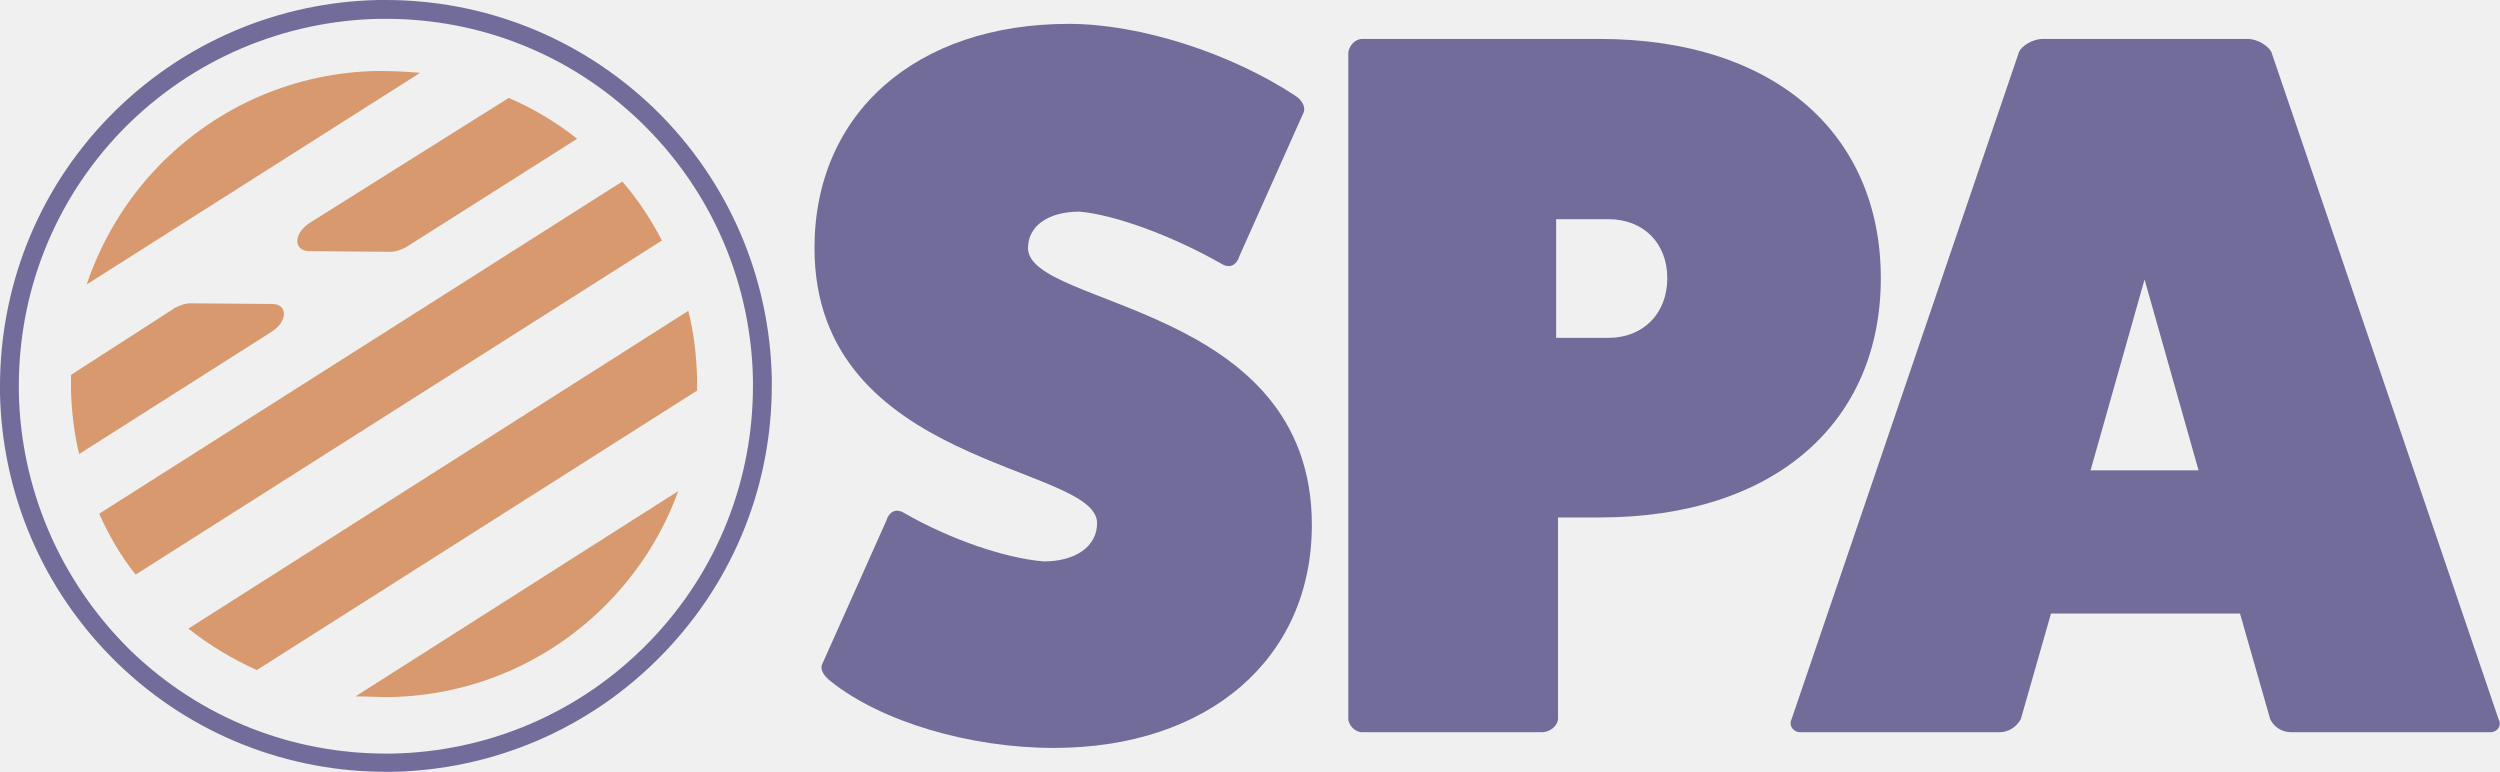
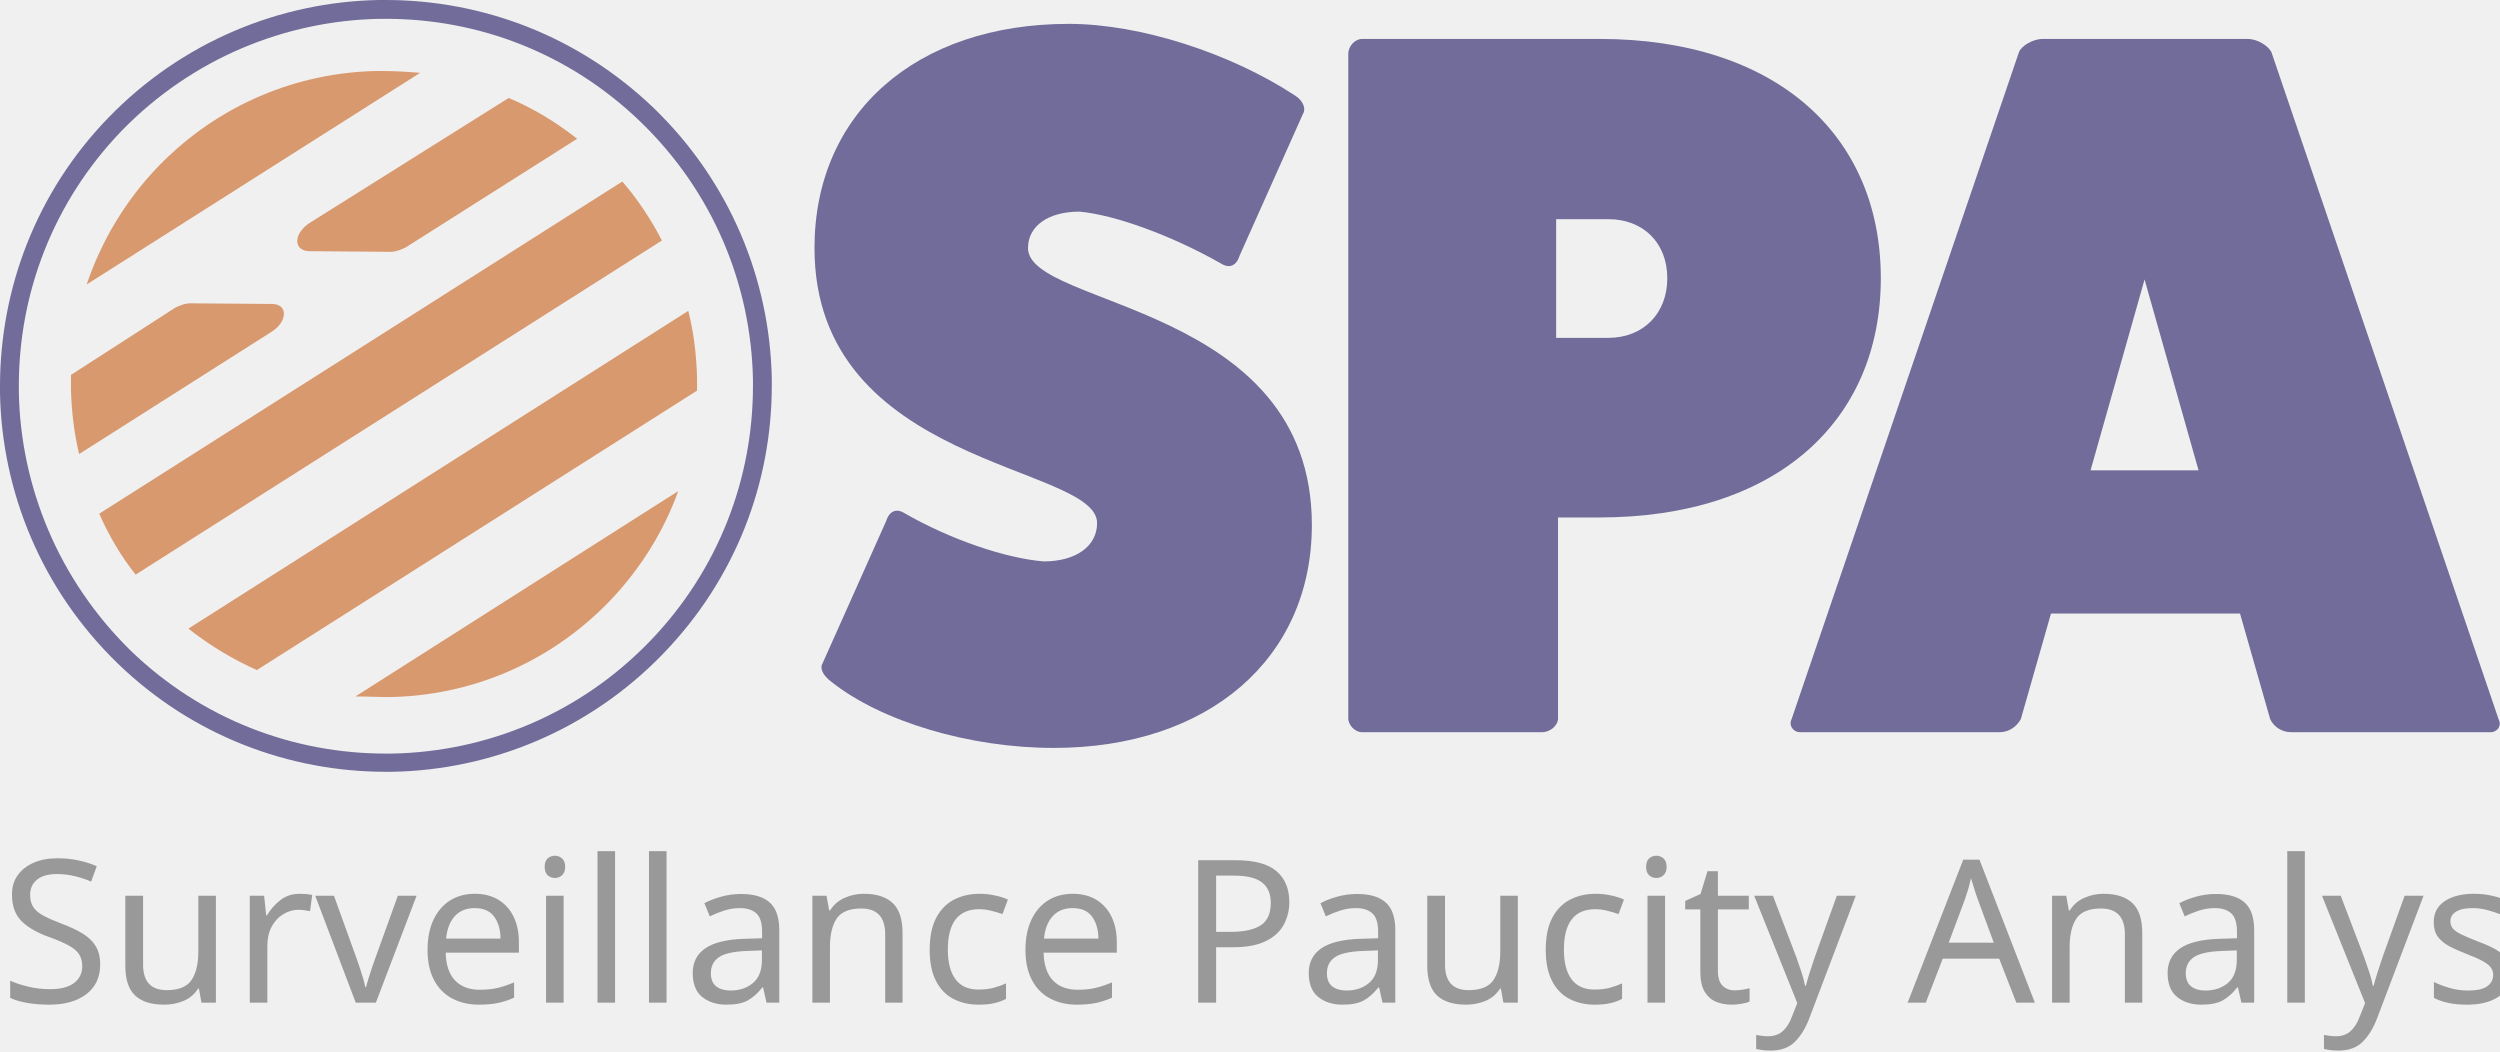
- <svg xmlns="http://www.w3.org/2000/svg" version="1.1" id="Layer_1" x="0px" y="0px" viewBox="0 0 398.1 122.9" style="enable-background:new 0 0 398.1 122.9;" xml:space="preserve">
+ <svg xmlns="http://www.w3.org/2000/svg" version="1.1" id="Layer_1" x="0px" y="0px" viewBox="0 0 398.1 167.4" style="enable-background:new 0 0 398.1 167.4;" xml:space="preserve">
  <style type="text/css">
	.st0{fill:none;}
	.st1{fill:#716C99;}
	.st2{fill:#FFFFFF;}
	.st3{fill:#D8996F;}
+ 	.st4{fill:#999999;}
+ 	.st5{font-family:'Avenir-Light';}
+ 	.st6{font-size:31.769px;}
</style>
+   <path class="st0" d="M256.1,31.5h-8.3v18.9h8.3c5.6,0,9.4-3.8,9.4-9.4S261.7,31.5,256.1,31.5z" />
+   <polygon class="st0" points="332.9,71.5 350.2,71.5 341.6,41.1 " />
+   <path class="st0" d="M20.9,103.5c11.4,10.9,25.9,16.4,40.6,16.4c0.4,0,0.7,0,1.1,0l0,0c15-0.3,29.8-6.2,41-17.9  c10.9-11.4,16.4-25.9,16.4-40.6c0-0.4,0-0.7,0-1.1v0c-0.3-15-6.2-29.8-17.9-41l0,0C90.6,8.4,76.1,3,61.4,3c-0.4,0-0.7,0-1.1,0h0  c-15,0.3-29.8,6.2-41,17.9C8.4,32.2,3,46.8,3,61.5c0,0.4,0,0.7,0,1.1v0C3.3,77.5,9.3,92.3,20.9,103.5z M97,95.7  c-9.6,9.9-22.2,15-35,15.2c-1.8,0-3.7,0-5.5-0.2L108,78.1C105.7,84.5,102,90.5,97,95.7z M111,60.2c0,0.7,0,1.3,0,2l-70.1,44.5  c-3.8-1.7-7.4-3.9-10.8-6.6l79.6-50.5C110.4,53.1,110.9,56.6,111,60.2z M105.4,38.3L21.6,91.5c-2.4-3.1-4.3-6.3-5.9-9.8l83.3-52.9  C101.6,31.8,103.7,35,105.4,38.3z M91.9,21.9L64.6,39.3C63.8,39.8,63,40,62.2,40l-13-0.1c-2.5,0-2.5-2.8,0-4.4L81,15.4  C84.8,17.1,88.5,19.2,91.9,21.9z M25.2,26.6c9.6-9.9,22.2-15,35-15.2c2.2,0,4.5,0.1,6.7,0.3L13.9,45.3  C16.1,38.5,19.9,32.1,25.2,26.6z M27.9,49.1c0.8-0.5,1.6-0.7,2.4-0.7l13,0.1c2.5,0,2.5,2.8,0,4.4L12.6,72.3  c-0.8-3.4-1.2-6.8-1.3-10.3c0-0.8,0-1.6,0-2.4L27.9,49.1z" />
  <g>
-     <path class="st0" d="M256.1,31.5h-8.3v18.9h8.3c5.6,0,9.4-3.8,9.4-9.4S261.7,31.5,256.1,31.5z" />
-     <polygon class="st0" points="332.9,71.5 350.2,71.5 341.6,41.1  " />
-     <path class="st0" d="M20.9,103.5c11.4,10.9,25.9,16.4,40.6,16.4c0.4,0,0.7,0,1.1,0l0,0c15-0.3,29.8-6.2,41-17.9   c10.9-11.4,16.4-25.9,16.4-40.6c0-0.4,0-0.7,0-1.1v0c-0.3-15-6.2-29.8-17.9-41l0,0C90.6,8.4,76.1,3,61.4,3c-0.4,0-0.7,0-1.1,0h0   c-15,0.3-29.8,6.2-41,17.9C8.4,32.2,3,46.8,3,61.5c0,0.4,0,0.7,0,1.1v0C3.3,77.5,9.3,92.3,20.9,103.5z M97,95.7   c-9.6,9.9-22.2,15-35,15.2c-1.8,0-3.7,0-5.5-0.2L108,78.1C105.7,84.5,102,90.5,97,95.7z M111,60.2c0,0.7,0,1.3,0,2l-70.1,44.5   c-3.8-1.7-7.4-3.9-10.8-6.6l79.6-50.5C110.4,53.1,110.9,56.6,111,60.2z M105.4,38.3L21.6,91.5c-2.4-3.1-4.3-6.3-5.9-9.8l83.3-52.9   C101.6,31.8,103.7,35,105.4,38.3z M91.9,21.9L64.6,39.3C63.8,39.8,63,40,62.2,40l-13-0.1c-2.5,0-2.5-2.8,0-4.4L81,15.4   C84.8,17.1,88.5,19.2,91.9,21.9z M25.2,26.6c9.6-9.9,22.2-15,35-15.2c2.2,0,4.5,0.1,6.7,0.3L13.9,45.3   C16.1,38.5,19.9,32.1,25.2,26.6z M27.9,49.1c0.8-0.5,1.6-0.7,2.4-0.7l13,0.1c2.5,0,2.5,2.8,0,4.4L12.6,72.3   c-0.8-3.4-1.2-6.8-1.3-10.3c0-0.8,0-1.6,0-2.4L27.9,49.1z" />
-     <g>
-       <path class="st1" d="M163.7,39.5c0-3.5,3.2-5.8,8.2-5.8c5.6,0.5,14.7,3.8,22.6,8.3c1.3,0.8,2.4,0.3,2.9-1.3l10.1-22.6    c0.5-0.8,0-2.1-1.3-2.9C196,8.5,181.6,3.8,170.2,3.8c-24.3,0-40.5,14.2-40.5,35.7c0,34.9,45,34.4,45,43.8c0,3.7-3.4,6.1-8.5,6.1    c-6.1-0.5-14.9-3.5-22.2-7.7c-1.3-0.8-2.4-0.3-2.9,1.3L131,105.6c-0.5,0.8,0,1.9,1.3,2.9c8,6.4,22.1,10.6,35.5,10.6    c24.6,0,41.1-14.2,41.1-35.5C208.9,48.3,163.7,49,163.7,39.5z" />
-       <path class="st1" d="M299.5,44.3c0-22.9-16.8-38.1-44.8-38.1h-37.8c-1.1,0-2.2,1.1-2.2,2.4v105.8c0,1.1,1.1,2.2,2.2,2.2h28.6    c1.4,0,2.6-1.1,2.6-2.2v-32h6.6C282.7,82.4,299.5,67.2,299.5,44.3z M256.1,53.8h-8.3V34.9h8.3c5.6,0,9.4,3.8,9.4,9.4    S261.7,53.8,256.1,53.8z" />
-       <path class="st1" d="M397.9,114.6L361.7,8.3c-0.5-1-2.2-2.1-3.8-2.1h-32.6c-1.6,0-3.4,1.1-3.8,2.1l-36.2,106.2    c-0.5,1,0.2,2.1,1.4,2.1h31.7c1.4,0,2.7-0.8,3.4-2.1l4.8-16.8h30.1l4.8,16.8c0.6,1.3,1.9,2.1,3.4,2.1h31.7    C397.7,116.6,398.4,115.5,397.9,114.6z M332.9,74.9l8.6-30.4l8.6,30.4H332.9z" />
-     </g>
-     <polygon class="st2" points="18.4,19.9 18.3,19.8 18.4,19.9 18.3,19.8  " />
-     <path class="st3" d="M21.6,91.5l83.8-53.2c-1.7-3.3-3.8-6.5-6.3-9.4L15.8,81.8C17.3,85.2,19.2,88.5,21.6,91.5z" />
-     <path class="st3" d="M60.2,11.3c-12.8,0.2-25.4,5.3-35,15.2c-5.3,5.5-9.1,12-11.4,18.8l53.1-33.7C64.7,11.4,62.5,11.3,60.2,11.3z" />
-     <path class="st3" d="M40.9,106.7L111,62.2c0-0.7,0-1.3,0-2c-0.1-3.6-0.5-7.2-1.4-10.7L30,100.1C33.4,102.8,37.1,105,40.9,106.7z" />
-     <path class="st3" d="M62,111c12.8-0.2,25.4-5.3,35-15.2c5-5.2,8.7-11.2,11-17.6l-51.4,32.7C58.4,110.9,60.2,111,62,111z" />
-     <path class="st3" d="M49.2,40l13,0.1c0.8,0,1.6-0.3,2.4-0.7l27.3-17.3c-3.4-2.7-7.1-4.9-10.9-6.5L49.3,35.5   C46.7,37.2,46.7,39.9,49.2,40z" />
-     <path class="st3" d="M12.6,72.3l30.7-19.5c2.5-1.6,2.6-4.4,0-4.4l-13-0.1c-0.8,0-1.6,0.3-2.4,0.7L11.3,59.7c0,0.8,0,1.6,0,2.4   C11.4,65.5,11.8,69,12.6,72.3z" />
-     <path class="st1" d="M122.9,61.4c0-0.4,0-0.7,0-1.1v0c-0.3-15.7-6.6-31.3-18.8-43.1l0,0C92.1,5.7,76.8,0,61.4,0c-0.4,0-0.7,0-1.1,0   h0C44.6,0.3,29,6.6,17.2,18.8l0,0C5.7,30.7,0,46.1,0,61.5c0,0.4,0,0.7,0,1.1l0,0c0.3,15.7,6.6,31.3,18.8,43.1l0,0   c11.9,11.5,27.3,17.2,42.6,17.2c0.4,0,0.7,0,1.1,0l0,0c15.7-0.3,31.3-6.6,43.1-18.8C117.2,92.1,122.9,76.8,122.9,61.4z M3,62.5   L3,62.5c0-0.4,0-0.7,0-1.1c0-14.6,5.4-29.2,16.4-40.6C30.6,9.3,45.4,3.3,60.4,3h0c0.4,0,0.7,0,1.1,0C76.1,3,90.6,8.4,102,19.4l0,0   c11.6,11.2,17.6,26,17.9,41v0c0,0.4,0,0.7,0,1.1c0,14.6-5.4,29.2-16.4,40.6c-11.2,11.6-26,17.6-41,17.9l0,0c-0.4,0-0.7,0-1.1,0   c-14.6,0-29.2-5.4-40.6-16.4C9.3,92.3,3.3,77.5,3,62.5z" />
+     <path class="st1" d="M163.7,39.5c0-3.5,3.2-5.8,8.2-5.8c5.6,0.5,14.7,3.8,22.6,8.3c1.3,0.8,2.4,0.3,2.9-1.3l10.1-22.6   c0.5-0.8,0-2.1-1.3-2.9C196,8.5,181.6,3.8,170.2,3.8c-24.3,0-40.5,14.2-40.5,35.7c0,34.9,45,34.4,45,43.8c0,3.7-3.4,6.1-8.5,6.1   c-6.1-0.5-14.9-3.5-22.2-7.7c-1.3-0.8-2.4-0.3-2.9,1.3L131,105.6c-0.5,0.8,0,1.9,1.3,2.9c8,6.4,22.1,10.6,35.5,10.6   c24.6,0,41.1-14.2,41.1-35.5C208.9,48.3,163.7,49,163.7,39.5z" />
+     <path class="st1" d="M299.5,44.3c0-22.9-16.8-38.1-44.8-38.1h-37.8c-1.1,0-2.2,1.1-2.2,2.4v105.8c0,1.1,1.1,2.2,2.2,2.2h28.6   c1.4,0,2.6-1.1,2.6-2.2v-32h6.6C282.7,82.4,299.5,67.2,299.5,44.3z M256.1,53.8h-8.3V34.9h8.3c5.6,0,9.4,3.8,9.4,9.4   S261.7,53.8,256.1,53.8z" />
+     <path class="st1" d="M397.9,114.6L361.7,8.3c-0.5-1-2.2-2.1-3.8-2.1h-32.6c-1.6,0-3.4,1.1-3.8,2.1l-36.2,106.2   c-0.5,1,0.2,2.1,1.4,2.1h31.7c1.4,0,2.7-0.8,3.4-2.1l4.8-16.8h30.1l4.8,16.8c0.6,1.3,1.9,2.1,3.4,2.1h31.7   C397.7,116.6,398.4,115.5,397.9,114.6z M332.9,74.9l8.6-30.4l8.6,30.4H332.9z" />
  </g>
+   <polygon class="st2" points="18.4,19.9 18.3,19.8 18.4,19.9 18.3,19.8 " />
+   <path class="st3" d="M21.6,91.5l83.8-53.2c-1.7-3.3-3.8-6.5-6.3-9.4L15.8,81.8C17.3,85.2,19.2,88.5,21.6,91.5z" />
+   <path class="st3" d="M60.2,11.3c-12.8,0.2-25.4,5.3-35,15.2c-5.3,5.5-9.1,12-11.4,18.8l53.1-33.7C64.7,11.4,62.5,11.3,60.2,11.3z" />
+   <path class="st3" d="M40.9,106.7L111,62.2c0-0.7,0-1.3,0-2c-0.1-3.6-0.5-7.2-1.4-10.7L30,100.1C33.4,102.8,37.1,105,40.9,106.7z" />
+   <path class="st3" d="M62,111c12.8-0.2,25.4-5.3,35-15.2c5-5.2,8.7-11.2,11-17.6l-51.4,32.7C58.4,110.9,60.2,111,62,111z" />
+   <path class="st3" d="M49.2,40l13,0.1c0.8,0,1.6-0.3,2.4-0.7l27.3-17.3c-3.4-2.7-7.1-4.9-10.9-6.5L49.3,35.5  C46.7,37.2,46.7,39.9,49.2,40z" />
+   <path class="st3" d="M12.6,72.3l30.7-19.5c2.5-1.6,2.6-4.4,0-4.4l-13-0.1c-0.8,0-1.6,0.3-2.4,0.7L11.3,59.7c0,0.8,0,1.6,0,2.4  C11.4,65.5,11.8,69,12.6,72.3z" />
+   <path class="st1" d="M122.9,61.4c0-0.4,0-0.7,0-1.1v0c-0.3-15.7-6.6-31.3-18.8-43.1l0,0C92.1,5.7,76.8,0,61.4,0c-0.4,0-0.7,0-1.1,0  h0C44.6,0.3,29,6.6,17.2,18.8l0,0C5.7,30.7,0,46.1,0,61.5c0,0.4,0,0.7,0,1.1l0,0c0.3,15.7,6.6,31.3,18.8,43.1l0,0  c11.9,11.5,27.3,17.2,42.6,17.2c0.4,0,0.7,0,1.1,0l0,0c15.7-0.3,31.3-6.6,43.1-18.8C117.2,92.1,122.9,76.8,122.9,61.4z M3,62.5  L3,62.5c0-0.4,0-0.7,0-1.1c0-14.6,5.4-29.2,16.4-40.6C30.6,9.3,45.4,3.3,60.4,3h0c0.4,0,0.7,0,1.1,0C76.1,3,90.6,8.4,102,19.4l0,0  c11.6,11.2,17.6,26,17.9,41v0c0,0.4,0,0.7,0,1.1c0,14.6-5.4,29.2-16.4,40.6c-11.2,11.6-26,17.6-41,17.9l0,0c-0.4,0-0.7,0-1.1,0  c-14.6,0-29.2-5.4-40.6-16.4C9.3,92.3,3.3,77.5,3,62.5z" />
+   <text transform="matrix(1 0 0 1 -2.436393e-04 159.67)" class="st4 st5 st6">Surveillance Paucity Analysis</text>
</svg>
